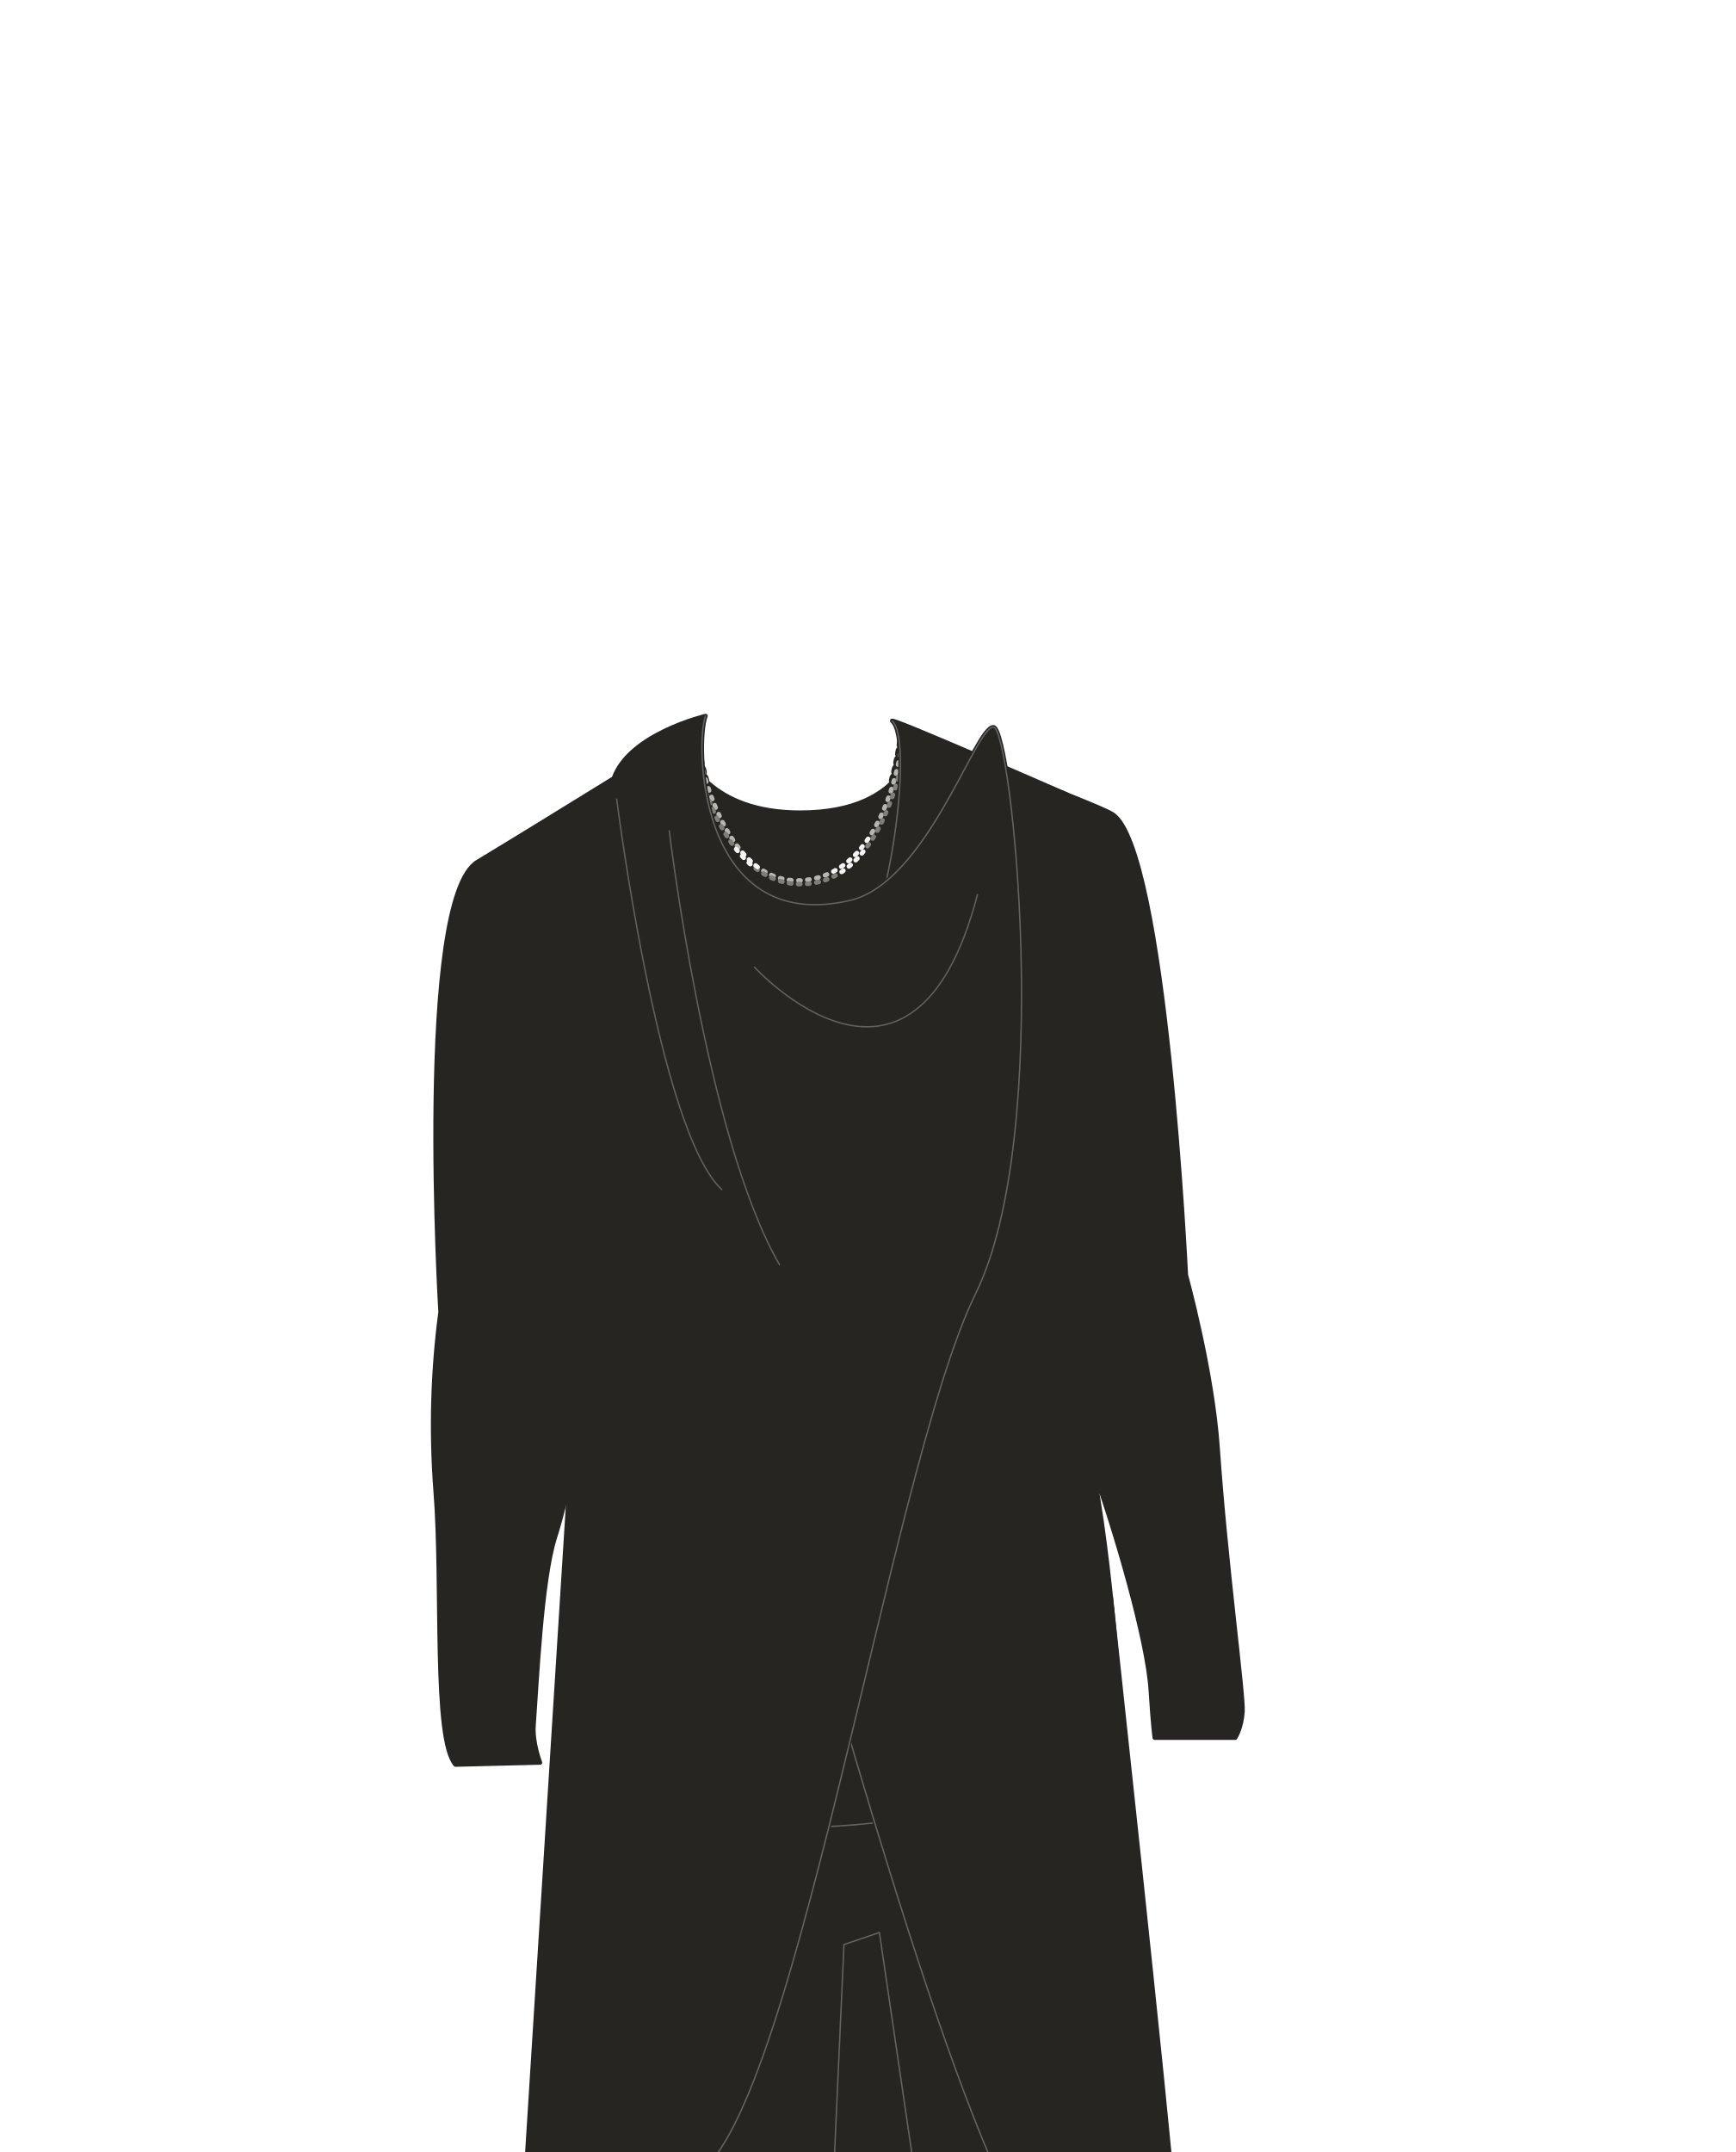
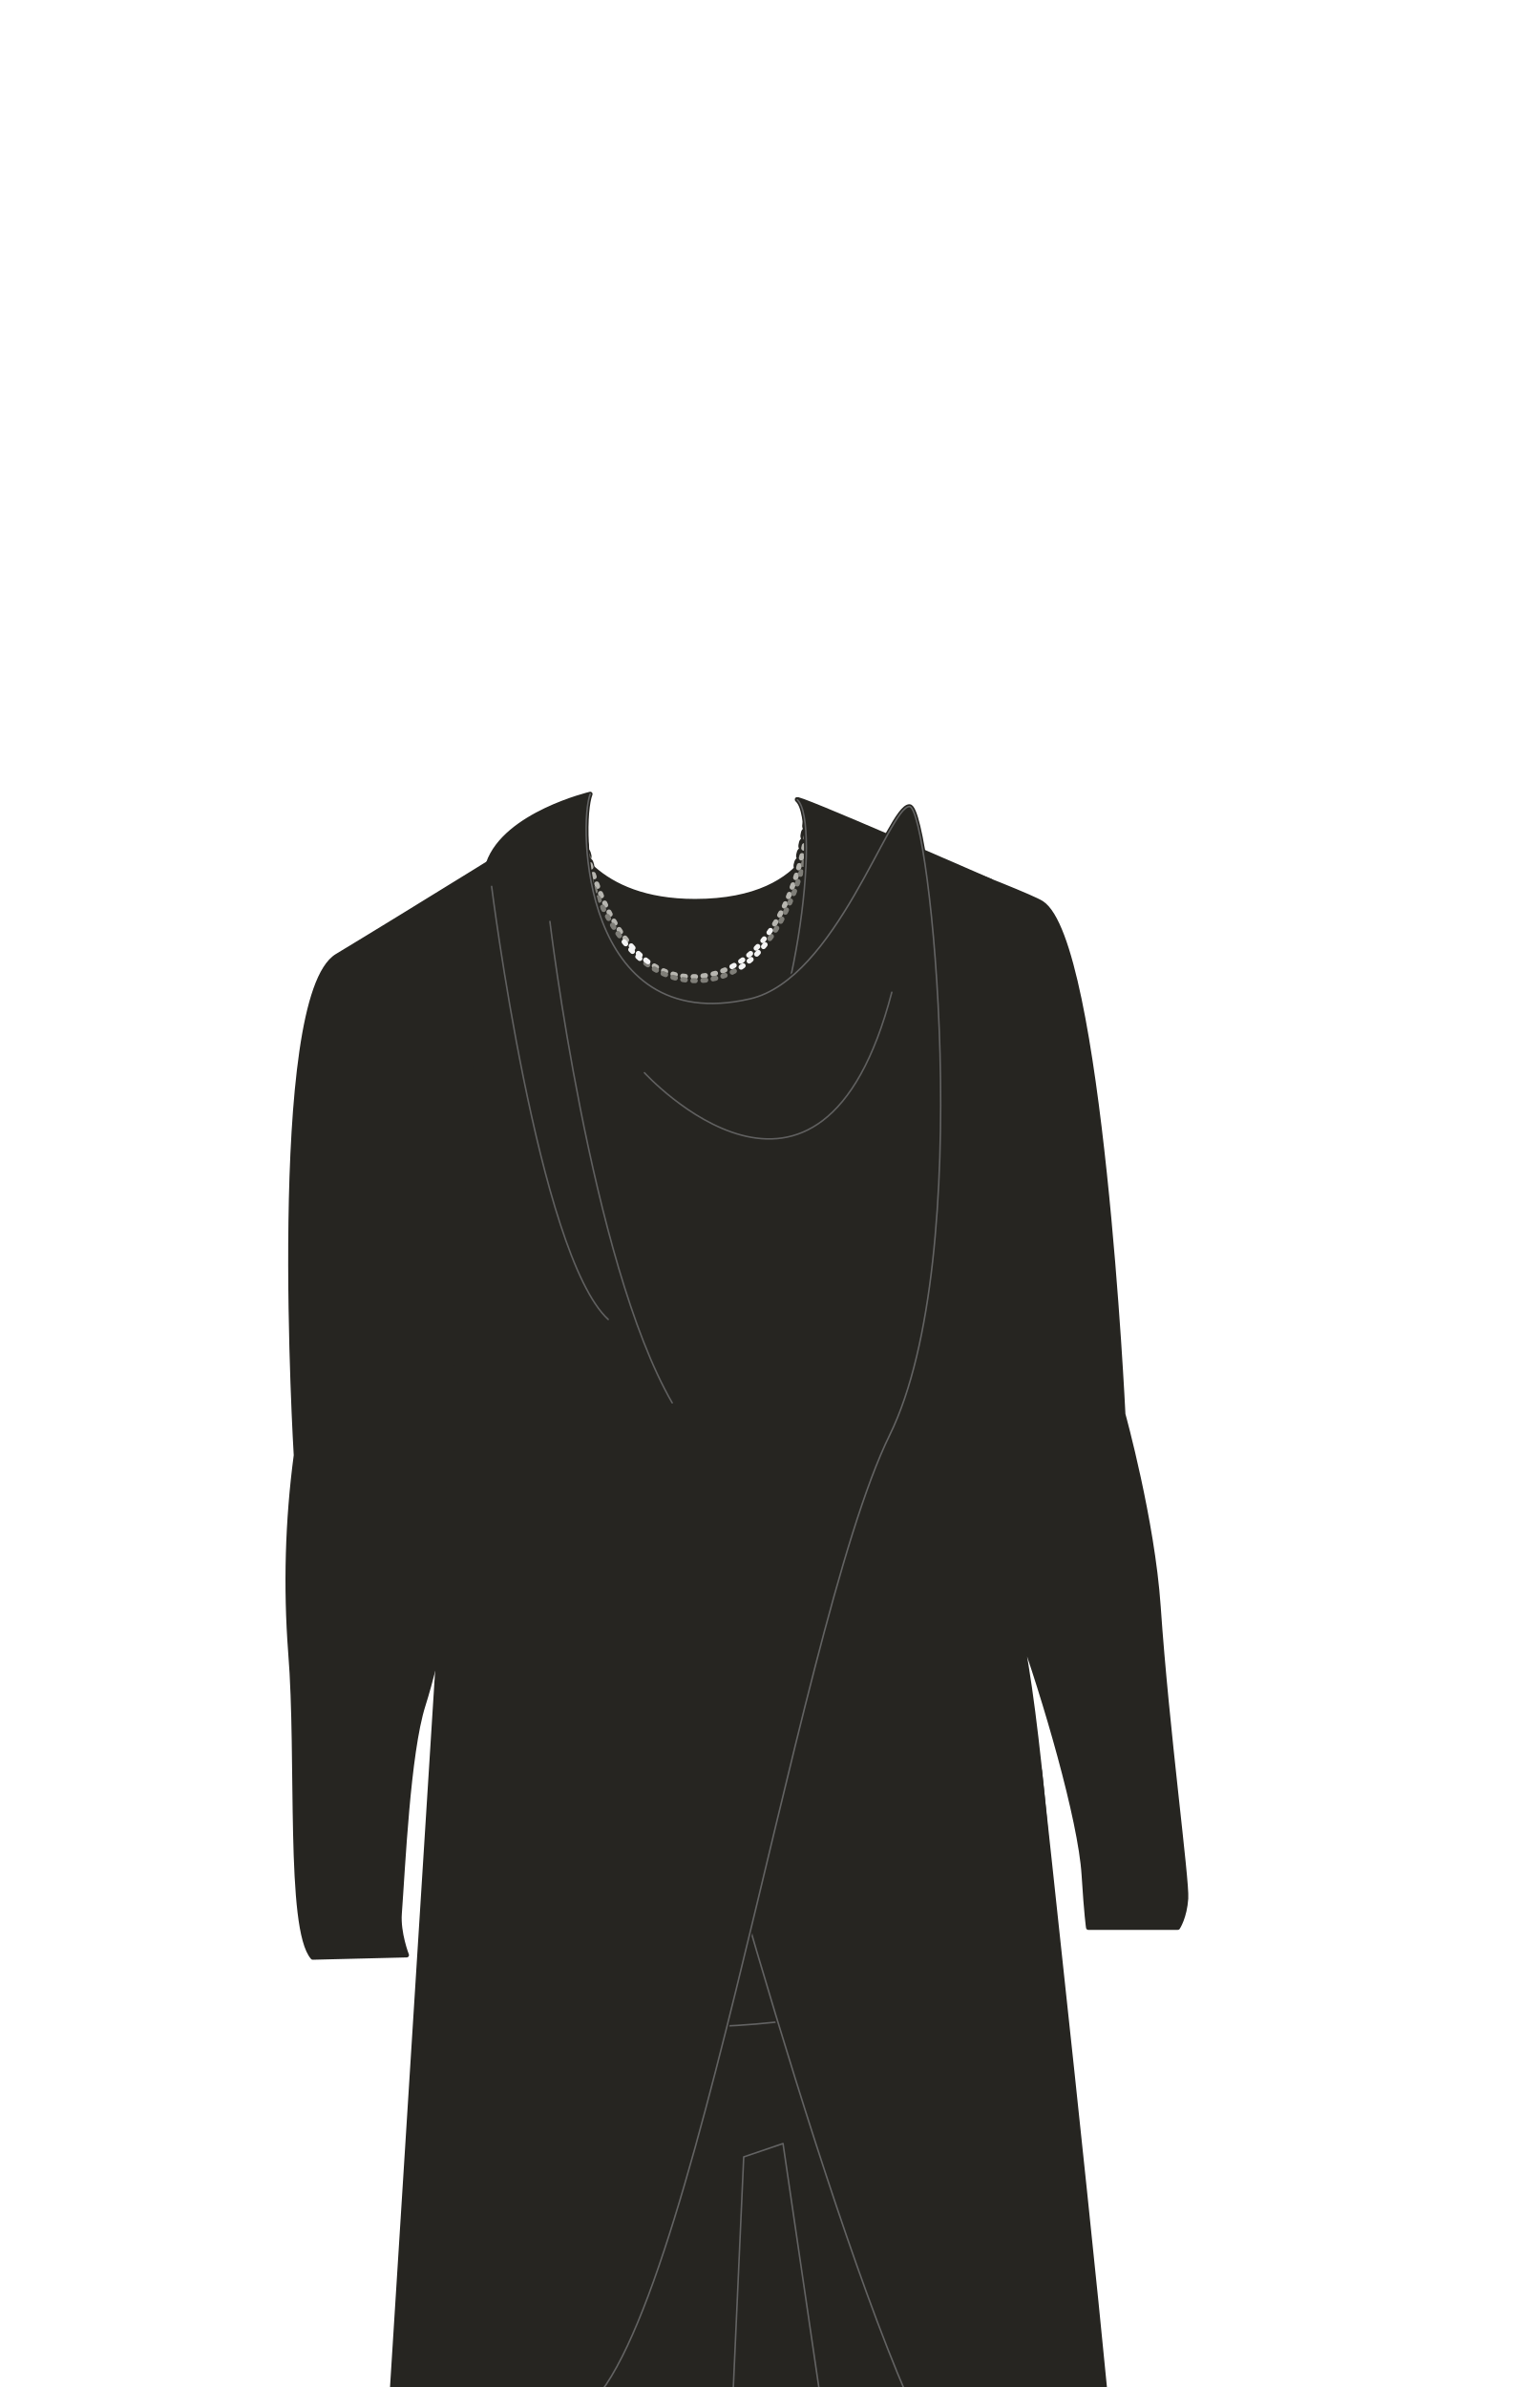
- <svg xmlns="http://www.w3.org/2000/svg" width="1250" height="1550" viewBox="0 0 1250 1550">
-   <path stroke-width="3" stroke="#262521" stroke-linecap="round" stroke-linejoin="round" fill="#262521" d="M458.04 1233.37h297.15v355.2H458.04zM489.37 531.26h0s.01-.03 0 0z" />
-   <path d="M877.23 1043c-3.83-55.87-22.88-124.63-22.88-124.63s-14.59-306.95-52.89-331.94c-10.88-7.1-142.29-56.21-142.29-56.21s-2.49 55-82.84 55c-65.08 0-82.1-39.23-86.21-51.38a10.79 10.79 0 01-.75-2.59c-1 .65-100.94 62.69-145.44 89.5C299.2 647.71 317.25 945 317.25 945a619.79 619.79 0 00-3.6 128.12c5.53 68.42-1.88 179.2 14.45 197.94l61-1.5s-5.6-14.35-4.65-27c2.27-30.22 5.53-104.27 15.36-135.22s21.45-88.31 21.45-88.33c.49 23.68.3 42.23-1 50.33-3.6 21.92-2.81 193.2-2.81 193.2s83.87 54.51 160.87 53.58c137.52-1.66 231.32-57.66 231.32-57.66s-9.52-144-23.24-203.48c17.07 47.16 40.25 126.63 42.46 162.33 1.64 26.39 2.89 34.36 2.89 34.36h58.1s4.48-6.67 5.3-18.89-12.34-108.5-17.92-189.78z" fill="#262521" stroke="#262521" stroke-linecap="round" stroke-linejoin="round" stroke-width="3" />
-   <path d="M578.25 1316.15c137.52-1.66 231.32-57.66 231.32-57.66M821.08 1590.37l-158.7-1.85-28.9-196.61-25.52 8.68-8.84 196.24-153.94-.22" fill="none" stroke="#636363" stroke-linecap="round" stroke-linejoin="round" />
-   <path d="M499.38 528.62s12.75 107.09 77 107.09 74.82-107.56 74.82-107.56" fill="none" stroke="#262521" stroke-linecap="round" stroke-linejoin="round" stroke-width="8.27" stroke-dasharray="1.65 4.96" />
-   <path d="M575 635.85a1.66 1.66 0 010-3.31h1.6a1.68 1.68 0 011.72 1.58 1.65 1.65 0 01-1.57 1.73c-.58 0-1.15 0-1.71.05zm-5-.2h-.16c-.57 0-1.13-.11-1.7-.18a1.67 1.67 0 01-1.43-1.85 1.65 1.65 0 011.85-1.43l1.59.17a1.65 1.65 0 01-.15 3.3zm11.53-.3a1.65 1.65 0 01-.22-3.29q.81-.1 1.59-.24a1.66 1.66 0 01.54 3.27l-1.68.25zm-18-.77a1.74 1.74 0 01-.39-.05c-.56-.13-1.11-.28-1.66-.43a1.66 1.66 0 01.9-3.19c.5.15 1 .28 1.54.41a1.63 1.63 0 011.21 2 1.65 1.65 0 01-1.6 1.26zm24.51-.49a1.65 1.65 0 01-.41-3.25l1.55-.42a1.65 1.65 0 01.91 3.18l-1.64.44a1.48 1.48 0 01-.45.05zm-30.79-1.52a1.66 1.66 0 01-.61-.12c-.53-.21-1.06-.43-1.58-.66a1.65 1.65 0 111.34-3c.48.21 1 .42 1.47.61a1.65 1.65 0 01-.62 3.19zm37.07-.49a1.65 1.65 0 01-.6-3.19l1.48-.61a1.66 1.66 0 011.3 3.05l-1.58.64a1.59 1.59 0 01-.6.11zm-43-2.37a1.72 1.72 0 01-.82-.21l-1.47-.87a1.65 1.65 0 111.73-2.82c.45.28.91.55 1.37.81a1.65 1.65 0 01-.81 3.09zm-19.48-17.62a1.64 1.64 0 01-1.31-.64l-1-1.34a1.66 1.66 0 112.66-2c.32.44.65.87 1 1.3a1.65 1.65 0 01-1.31 2.66zm-3.84-5.37a1.65 1.65 0 01-1.37-.74c-.32-.46-.62-.93-.93-1.4a1.66 1.66 0 112.78-1.8c.29.46.59.91.9 1.36a1.67 1.67 0 01-.46 2.3 1.63 1.63 0 01-.92.28zm100-5.07a1.61 1.61 0 01-.86-.25 1.64 1.64 0 01-.55-2.27l.85-1.4a1.64 1.64 0 012.26-.58 1.66 1.66 0 01.58 2.27l-.87 1.43a1.65 1.65 0 01-1.41.8zm-103.56-.54a1.65 1.65 0 01-1.43-.82l-.84-1.44a1.66 1.66 0 012.87-1.65l.83 1.42a1.65 1.65 0 01-.6 2.26 1.58 1.58 0 01-.8.23zm106.86-5.21a1.56 1.56 0 01-.78-.2 1.65 1.65 0 01-.68-2.24l.77-1.45a1.65 1.65 0 012.93 1.53l-.78 1.49a1.67 1.67 0 01-1.43.87zm-110.08-.58a1.65 1.65 0 01-1.46-.88c-.26-.49-.52-1-.77-1.49a1.65 1.65 0 012.94-1.5l.75 1.45a1.65 1.65 0 01-1.46 2.42zM634.31 590a1.62 1.62 0 01-.7-.16 1.65 1.65 0 01-.79-2.2l.69-1.49a1.65 1.65 0 113 1.39l-.7 1.51a1.65 1.65 0 01-1.5.95zm-116-.59a1.64 1.64 0 01-1.49-.95c-.24-.51-.48-1-.71-1.52a1.66 1.66 0 013-1.38c.23.5.45 1 .69 1.49a1.66 1.66 0 01-.79 2.2 1.63 1.63 0 01-.71.14zM637 583.93a1.63 1.63 0 01-.64-.13 1.65 1.65 0 01-.89-2.16l.63-1.52a1.65 1.65 0 013.06 1.25l-.63 1.54a1.66 1.66 0 01-1.53 1.02zm-121.41-.58a1.66 1.66 0 01-1.52-1l-.64-1.53a1.65 1.65 0 113-1.27l.63 1.51a1.65 1.65 0 01-.87 2.17 1.84 1.84 0 01-.59.12zm123.84-5.58a1.53 1.53 0 01-.58-.11 1.65 1.65 0 01-1-2.12l.57-1.54a1.65 1.65 0 113.11 1.12c-.19.52-.38 1-.58 1.57a1.65 1.65 0 01-1.51 1.08zm-126.32-.56a1.65 1.65 0 01-1.54-1.06l-.6-1.56a1.65 1.65 0 013.1-1.16l.58 1.53a1.65 1.65 0 01-.95 2.14 1.51 1.51 0 01-.58.11zm128.52-5.69a1.88 1.88 0 01-.52-.08 1.66 1.66 0 01-1-2.1l.51-1.55a1.65 1.65 0 113.15 1c-.17.53-.34 1.06-.52 1.6a1.66 1.66 0 01-1.61 1.13zM510.84 571a1.66 1.66 0 01-1.56-1.11l-.55-1.57a1.65 1.65 0 113.13-1.07l.54 1.55a1.65 1.65 0 01-1 2.11 1.7 1.7 0 01-.56.09zm132.78-5.8a1.84 1.84 0 01-.47-.06 1.66 1.66 0 01-1.12-2.06l.45-1.57a1.66 1.66 0 013.19.9l-.47 1.59a1.64 1.64 0 01-1.58 1.19zm-134.88-.49a1.65 1.65 0 01-1.57-1.15l-.5-1.59a1.65 1.65 0 113.16-1l.49 1.57a1.64 1.64 0 01-1.58 2.15zm136.64-5.89a1.4 1.4 0 01-.41-.06 1.65 1.65 0 01-1.19-2c.14-.53.28-1.06.41-1.58a1.65 1.65 0 113.21.8q-.21.79-.42 1.62a1.65 1.65 0 01-1.6 1.21zm-138.56-.45a1.66 1.66 0 01-1.59-1.19l-.46-1.61a1.65 1.65 0 113.18-.89l.46 1.58a1.66 1.66 0 01-1.13 2 1.88 1.88 0 01-.46.1zm140.14-6a1.5 1.5 0 01-.37 0 1.66 1.66 0 01-1.25-2l.36-1.6a1.65 1.65 0 113.23.71l-.36 1.63a1.66 1.66 0 01-1.57 1.25zm1.38-6.48h-.33a1.65 1.65 0 01-1.29-2l.31-1.61a1.65 1.65 0 113.25.62l-.32 1.64a1.65 1.65 0 01-1.62 1.34z" fill="#b7b6b0" />
-   <path d="M576.57 638.41h-1.7a1.65 1.65 0 11.13-3.3h1.61a1.66 1.66 0 010 3.31zm4.95-.18a1.65 1.65 0 01-.14-3.3c.54 0 1.07-.09 1.6-.15a1.66 1.66 0 01.37 3.29l-1.7.16zm-11.52-.29h-.22c-.57-.07-1.13-.16-1.69-.25a1.65 1.65 0 11.54-3.26l1.58.24a1.65 1.65 0 01-.21 3.29zm18.07-.64a1.66 1.66 0 01-1.62-1.32 1.65 1.65 0 011.28-2l1.56-.36a1.66 1.66 0 11.78 3.22c-.55.13-1.1.26-1.66.37a1.37 1.37 0 01-.36.09zm-24.55-.65a1.63 1.63 0 01-.43 0c-.55-.15-1.09-.3-1.64-.47a1.66 1.66 0 111-3.17c.51.16 1 .3 1.53.44a1.65 1.65 0 01-.42 3.25zm30.91-1.12a1.66 1.66 0 01-1.56-1.11 1.64 1.64 0 011-2.1l1.5-.56a1.66 1.66 0 011.19 3.09l-1.6.59a1.76 1.76 0 01-.55.09zm-37.17-1a1.76 1.76 0 01-.63-.12c-.52-.22-1.05-.44-1.56-.67a1.65 1.65 0 111.34-3l1.47.62a1.66 1.66 0 01-.62 3.19zm43.25-1.6a1.65 1.65 0 01-.74-3.13c.48-.24 1-.48 1.42-.74a1.66 1.66 0 011.58 2.91c-.5.27-1 .53-1.52.79a1.63 1.63 0 01-.76.24zm-49.2-1.27a1.58 1.58 0 01-.81-.21c-.49-.27-1-.55-1.46-.84a1.65 1.65 0 111.69-2.84c.46.27.92.54 1.39.8a1.65 1.65 0 01-.81 3.09zm-5.58-3.53a1.62 1.62 0 01-1-.31l-1.37-1a1.65 1.65 0 112-2.64l1.3 1a1.66 1.66 0 01-1 3zm79.19-17a1.67 1.67 0 01-1.34-2.63c.32-.44.63-.88.94-1.33a1.66 1.66 0 012.72 1.9c-.32.46-.65.92-1 1.37a1.63 1.63 0 01-1.34.66zm-97.59-1.84a1.65 1.65 0 01-1.34-.69c-.33-.45-.66-.91-1-1.37a1.66 1.66 0 112.72-1.89c.31.45.62.89.94 1.33a1.66 1.66 0 01-.37 2.31 1.69 1.69 0 01-.97.28zm101.29-3.65a1.65 1.65 0 01-1.4-2.53l.85-1.39a1.66 1.66 0 012.83 1.72c-.29.48-.59 1-.88 1.42a1.66 1.66 0 01-1.42.75zm-105-1.84a1.65 1.65 0 01-1.4-.77c-.3-.48-.6-1-.89-1.43a1.65 1.65 0 112.82-1.73c.28.46.58.93.87 1.39a1.66 1.66 0 01-1.4 2.54zM632 599.91a1.66 1.66 0 01-1.45-2.46c.27-.48.53-1 .79-1.44a1.65 1.65 0 112.91 1.57c-.26.49-.53 1-.8 1.47a1.65 1.65 0 01-1.45.86zm-111.77-1.84a1.64 1.64 0 01-1.44-.84l-.82-1.46a1.66 1.66 0 012.9-1.6c.26.48.53 1 .8 1.44a1.65 1.65 0 01-.63 2.25 1.72 1.72 0 01-.85.21zM635 594a1.62 1.62 0 01-.73-.17 1.65 1.65 0 01-.75-2.21c.24-.49.48-1 .71-1.48a1.66 1.66 0 013 1.43c-.24.5-.49 1-.73 1.51a1.67 1.67 0 01-1.5.92zm-118-1.79a1.66 1.66 0 01-1.48-.9l-.75-1.5a1.65 1.65 0 013-1.46l.73 1.46a1.65 1.65 0 01-.72 2.22 1.69 1.69 0 01-.72.2zM637.82 588a1.7 1.7 0 01-.66-.14 1.65 1.65 0 01-.85-2.18c.22-.5.44-1 .65-1.51a1.65 1.65 0 013 1.3l-.66 1.54a1.67 1.67 0 01-1.48.99zm-123.64-1.75a1.65 1.65 0 01-1.51-1l-.69-1.52a1.65 1.65 0 113-1.35l.68 1.49a1.65 1.65 0 01-.81 2.19 1.57 1.57 0 01-.67.2zm126.19-4.37a1.66 1.66 0 01-1.54-2.27l.6-1.52a1.65 1.65 0 113.08 1.18l-.6 1.56a1.66 1.66 0 01-1.54 1.06zm-128.85-1.7a1.66 1.66 0 01-1.53-1l-.63-1.54a1.65 1.65 0 113.06-1.25l.63 1.52a1.65 1.65 0 01-.89 2.16 1.63 1.63 0 01-.64.12zm131.17-4.52a1.76 1.76 0 01-.55-.09 1.65 1.65 0 01-1-2.11l.54-1.55a1.65 1.65 0 113.12 1.09l-.55 1.58a1.65 1.65 0 01-1.56 1.09zM509.08 574a1.66 1.66 0 01-1.55-1.07l-.58-1.57a1.65 1.65 0 113.1-1.14l.57 1.54a1.65 1.65 0 01-1 2.13 1.7 1.7 0 01-.54.11zm135.72-4.64a1.69 1.69 0 01-.5-.08 1.66 1.66 0 01-1.08-2.08l.49-1.57a1.65 1.65 0 013.16 1l-.5 1.59a1.64 1.64 0 01-1.57 1.17zm-138-1.6a1.66 1.66 0 01-1.57-1.11l-.53-1.59a1.65 1.65 0 113.13-1.05l.53 1.56a1.65 1.65 0 01-1 2.1 1.7 1.7 0 01-.53.12zM646.71 563a1.41 1.41 0 01-.45-.07 1.65 1.65 0 01-1.14-2c.16-.53.3-1.06.45-1.58a1.65 1.65 0 113.19.88c-.15.53-.3 1.07-.46 1.61a1.67 1.67 0 01-1.59 1.16zm1.73-6.41a1.48 1.48 0 01-.41 0 1.66 1.66 0 01-1.19-2l.4-1.6a1.65 1.65 0 113.21.8l-.4 1.62a1.66 1.66 0 01-1.61 1.22zm1.56-6.45a1.55 1.55 0 01-.37 0 1.64 1.64 0 01-1.24-2l.35-1.6a1.66 1.66 0 113.24.7l-.37 1.63a1.65 1.65 0 01-1.61 1.31z" fill="#7f7e78" />
-   <path d="M600.32 629.33a1.65 1.65 0 01-.78-3.11l1.41-.78a1.65 1.65 0 011.64 2.87c-.49.28-1 .56-1.5.83a1.65 1.65 0 01-.77.19zm-54.52-3.23a1.62 1.62 0 01-1-.32c-.45-.34-.91-.68-1.35-1a1.65 1.65 0 112-2.6l1.28 1a1.65 1.65 0 01-1 3zm60.17-.21a1.65 1.65 0 01-.94-3l1.32-.93a1.65 1.65 0 111.94 2.67c-.46.34-.92.66-1.38 1a1.63 1.63 0 01-.91.26zm-65.25-4a1.62 1.62 0 01-1.12-.44l-1.23-1.16a1.65 1.65 0 012.3-2.38c.39.38.78.75 1.18 1.11a1.66 1.66 0 01-1.13 2.87zm70.48 0a1.61 1.61 0 01-1.25-.58 1.64 1.64 0 01.18-2.33l1.21-1.06a1.65 1.65 0 012.21 2.46l-1.27 1.12a1.71 1.71 0 01-1.08.37zm4.81-4.51a1.69 1.69 0 01-1.16-.47 1.67 1.67 0 010-2.34q.57-.57 1.11-1.17a1.66 1.66 0 112.43 2.25q-.57.63-1.17 1.23a1.64 1.64 0 01-1.22.48zm-79.93-.18a1.67 1.67 0 01-1.23-.55c-.37-.42-.75-.84-1.11-1.26a1.66 1.66 0 112.5-2.17c.35.41.71.82 1.07 1.22a1.66 1.66 0 01-1.23 2.76zm84.33-4.76a1.65 1.65 0 01-1.28-2.7l1-1.26a1.65 1.65 0 012.59 2l-1 1.31a1.64 1.64 0 01-1.31.63zm4-5.25a1.65 1.65 0 01-1.35-2.61l.93-1.33a1.65 1.65 0 112.73 1.86c-.32.46-.63.92-1 1.38a1.63 1.63 0 01-1.32.68z" fill="#f4f4f4" />
-   <path d="M606.21 629.64a1.65 1.65 0 01-.91-3l1.32-.9a1.65 1.65 0 111.9 2.7c-.46.33-.93.65-1.4 1a1.69 1.69 0 01-.91.2zm5.3-3.94a1.66 1.66 0 01-1.06-2.93l1.23-1a1.64 1.64 0 012.33.15 1.66 1.66 0 01-.15 2.33c-.43.38-.86.74-1.29 1.1a1.66 1.66 0 01-1.06.35zm-71-1.67a1.64 1.64 0 01-1.08-.4c-.43-.37-.85-.75-1.27-1.13a1.66 1.66 0 012.24-2.44c.39.36.79.72 1.2 1.07a1.65 1.65 0 01-1.09 2.9zm75.87-2.81a1.67 1.67 0 01-1.17-.47 1.66 1.66 0 010-2.34c.38-.39.76-.77 1.13-1.17a1.66 1.66 0 112.4 2.28c-.39.41-.78.82-1.18 1.22a1.66 1.66 0 01-1.17.48zm-80.65-1.76a1.62 1.62 0 01-1.19-.51c-.39-.4-.78-.82-1.16-1.23a1.65 1.65 0 112.43-2.24l1.11 1.18a1.66 1.66 0 010 2.34 1.63 1.63 0 01-1.18.46zm85.1-3.13a1.66 1.66 0 01-1.26-2.72l1-1.25a1.65 1.65 0 012.57 2.07c-.35.44-.71.88-1.07 1.31a1.63 1.63 0 01-1.23.59zm-89.49-1.82a1.66 1.66 0 01-1.28-.6L529 612.6a1.65 1.65 0 112.59-2.06c.34.42.68.85 1 1.26a1.66 1.66 0 01-.22 2.33 1.62 1.62 0 01-1.02.38z" fill="#f4f4f4" />
-   <path d="M653.61 543.07c3.13 6.54-9.88 154.49-45.09 197" fill="none" stroke="#636363" stroke-linecap="round" stroke-linejoin="round" opacity=".95" />
-   <path d="M768.68 572.28s-131.38-57.67-125.92-52.91c16 14-2 157.32-37.23 199.82s163.15-146.91 163.15-146.91z" fill="#262521" stroke="#262521" stroke-linecap="round" stroke-linejoin="round" stroke-width="3" />
-   <path d="M642.76 519.37c16 14-2 157.32-37.23 199.82" fill="none" stroke="#636363" stroke-linecap="round" stroke-linejoin="round" />
-   <path d="M846.27 1593.84c-5.22-69.61-46.11-444.13-46.11-444.13l-229.44-44.63s100.39 377.59 161.56 488.76z" fill="#262521" stroke="#262521" stroke-linecap="round" stroke-linejoin="round" stroke-width="3" />
-   <path d="M570.72 1105.08s100.39 377.58 161.56 488.76" fill="none" stroke="#636363" stroke-linecap="round" stroke-linejoin="round" />
-   <path d="M715.62 523.73c-13-.4-47.9 112.19-103.6 124.89-109.53 25-111.31-114-103.72-133 0 0-55 13-66.19 44.89l-63.58 1009.36s6.79 24.57 115.79 0c74.6-16.81 145.28-509.46 208.42-638 56.99-116.02 25.93-407.73 12.88-408.14z" fill="#262521" stroke="#262521" stroke-linecap="round" stroke-linejoin="round" stroke-width="3" />
-   <path d="M378.53 1569.87s6.79 24.57 115.79 0c74.6-16.81 145.28-509.46 208.42-638 57-116 25.93-407.74 12.88-408.15s-47.9 112.2-103.62 124.9c-109.53 25-111.31-114-103.72-133" fill="none" stroke="#636363" stroke-linecap="round" stroke-linejoin="round" />
-   <path d="M444.25 575.59s30.11 239 75.71 281.19M482.1 598.36s26.46 221 79.41 312.56M543.49 696.59S657.84 822 704.12 644.34" fill="none" stroke="#636363" stroke-linecap="round" stroke-linejoin="round" opacity=".95" />
+ <svg xmlns="http://www.w3.org/2000/svg" width="1000" height="1550" viewBox="0 0 1000 1550">
+   <path stroke-width="3" stroke="#262521" stroke-linecap="round" stroke-linejoin="round" fill="#262521" d="M333.04 1233.37h297.15v355.2H333.04zM364.37 531.26h0s.01-.03 0 0z" />
+   <path d="M752.23 1043c-3.83-55.87-22.88-124.63-22.88-124.63s-14.59-306.95-52.89-331.94c-10.88-7.1-142.29-56.21-142.29-56.21s-2.49 55-82.84 55c-65.08 0-82.1-39.23-86.21-51.38a10.79 10.79 0 01-.75-2.59c-1 .65-100.94 62.69-145.44 89.5C174.2 647.71 192.25 945 192.25 945a619.79 619.79 0 00-3.6 128.12c5.53 68.42-1.88 179.2 14.45 197.94l61-1.5s-5.6-14.35-4.65-27c2.27-30.22 5.53-104.27 15.36-135.22s21.45-88.31 21.45-88.33c.49 23.68.3 42.23-1 50.33-3.6 21.92-2.81 193.2-2.81 193.2s83.87 54.51 160.87 53.58c137.52-1.66 231.32-57.66 231.32-57.66s-9.52-144-23.24-203.48c17.07 47.16 40.25 126.63 42.46 162.33 1.64 26.39 2.89 34.36 2.89 34.36h58.1s4.48-6.67 5.3-18.89-12.34-108.5-17.92-189.78z" fill="#262521" stroke="#262521" stroke-linecap="round" stroke-linejoin="round" stroke-width="3" />
+   <path d="M453.25 1316.15c137.52-1.66 231.32-57.66 231.32-57.66M696.08 1590.37l-158.7-1.85-28.9-196.61-25.52 8.68-8.84 196.24-153.94-.22" fill="none" stroke="#636363" stroke-linecap="round" stroke-linejoin="round" />
+   <path d="M374.38 528.62s12.75 107.09 76.95 107.09 74.87-107.56 74.87-107.56" fill="none" stroke="#262521" stroke-linecap="round" stroke-linejoin="round" stroke-width="8.27" stroke-dasharray="1.65 4.96" />
+   <path d="M450 635.85a1.66 1.66 0 010-3.31h1.6a1.68 1.68 0 011.72 1.58 1.65 1.65 0 01-1.57 1.73c-.58 0-1.15 0-1.71.05zm-5-.2h-.16c-.57 0-1.13-.11-1.7-.18a1.67 1.67 0 01-1.43-1.85 1.65 1.65 0 011.85-1.43l1.59.17a1.65 1.65 0 01-.15 3.3zm11.53-.3a1.65 1.65 0 01-.22-3.29q.81-.1 1.59-.24a1.66 1.66 0 01.54 3.27l-1.68.25zm-18-.77a1.74 1.74 0 01-.39-.05c-.56-.13-1.11-.28-1.66-.43a1.66 1.66 0 01.9-3.19c.5.15 1 .28 1.54.41a1.63 1.63 0 011.21 2 1.65 1.65 0 01-1.6 1.26zm24.51-.49a1.65 1.65 0 01-.41-3.25l1.55-.42a1.65 1.65 0 01.91 3.18l-1.64.44a1.48 1.48 0 01-.45.05zm-30.79-1.52a1.66 1.66 0 01-.61-.12c-.53-.21-1.06-.43-1.58-.66a1.65 1.65 0 011.34-3c.48.21 1 .42 1.47.61a1.65 1.65 0 01-.62 3.19zm37.07-.49a1.65 1.65 0 01-.6-3.19l1.48-.61a1.66 1.66 0 011.3 3.05l-1.58.64a1.59 1.59 0 01-.6.11zm-43-2.37a1.72 1.72 0 01-.82-.21l-1.47-.87a1.65 1.65 0 111.73-2.82c.45.28.91.55 1.37.81a1.65 1.65 0 01-.81 3.09zm-19.48-17.62a1.64 1.64 0 01-1.31-.64l-1-1.34a1.66 1.66 0 112.66-2c.32.44.65.87 1 1.3a1.65 1.65 0 01-1.31 2.66zm-3.84-5.37a1.65 1.65 0 01-1.37-.74c-.32-.46-.62-.93-.93-1.4a1.66 1.66 0 112.78-1.8c.29.46.59.91.9 1.36a1.67 1.67 0 01-.46 2.3 1.63 1.63 0 01-.92.28zm100-5.07a1.61 1.61 0 01-.86-.25 1.64 1.64 0 01-.55-2.27l.85-1.4a1.64 1.64 0 012.26-.58 1.66 1.66 0 01.58 2.27l-.87 1.43a1.65 1.65 0 01-1.41.8zm-103.56-.54a1.65 1.65 0 01-1.43-.82l-.84-1.44a1.66 1.66 0 012.87-1.65l.83 1.42a1.65 1.65 0 01-.6 2.26 1.58 1.58 0 01-.8.23zm106.86-5.21a1.56 1.56 0 01-.78-.2 1.65 1.65 0 01-.68-2.24l.77-1.45a1.65 1.65 0 112.93 1.53l-.78 1.49a1.67 1.67 0 01-1.43.87zm-110.08-.58a1.65 1.65 0 01-1.46-.88c-.26-.49-.52-1-.77-1.49a1.65 1.65 0 112.94-1.5l.75 1.45a1.65 1.65 0 01-1.46 2.42zM509.31 590a1.62 1.62 0 01-.7-.16 1.65 1.65 0 01-.79-2.2l.69-1.49a1.65 1.65 0 113 1.39l-.7 1.51a1.65 1.65 0 01-1.5.95zm-116-.59a1.64 1.64 0 01-1.49-.95c-.24-.51-.48-1-.71-1.52a1.66 1.66 0 013-1.38c.23.5.45 1 .69 1.49a1.66 1.66 0 01-.79 2.2 1.63 1.63 0 01-.71.14zM512 583.93a1.63 1.63 0 01-.64-.13 1.65 1.65 0 01-.89-2.16l.63-1.52a1.65 1.65 0 013.06 1.25l-.63 1.54a1.66 1.66 0 01-1.53 1.02zm-121.41-.58a1.66 1.66 0 01-1.52-1l-.64-1.53a1.65 1.65 0 113.05-1.27l.63 1.51a1.65 1.65 0 01-.87 2.17 1.84 1.84 0 01-.64.12zm123.84-5.58a1.53 1.53 0 01-.58-.11 1.65 1.65 0 01-1-2.12l.57-1.54a1.65 1.65 0 113.11 1.12c-.19.52-.38 1-.58 1.57a1.65 1.65 0 01-1.51 1.08zm-126.32-.56a1.65 1.65 0 01-1.54-1.06l-.6-1.56a1.65 1.65 0 113.1-1.16l.58 1.53a1.65 1.65 0 01-1 2.14 1.51 1.51 0 01-.53.11zm128.52-5.69a1.88 1.88 0 01-.52-.08 1.66 1.66 0 01-1-2.1l.51-1.55a1.65 1.65 0 113.15 1c-.17.53-.34 1.06-.52 1.6a1.66 1.66 0 01-1.61 1.13zM385.84 571a1.66 1.66 0 01-1.56-1.11l-.55-1.57a1.65 1.65 0 113.13-1.07l.54 1.55a1.65 1.65 0 01-1 2.11 1.7 1.7 0 01-.56.09zm132.78-5.8a1.84 1.84 0 01-.47-.06 1.66 1.66 0 01-1.12-2.06l.45-1.57a1.66 1.66 0 013.19.9l-.47 1.59a1.64 1.64 0 01-1.58 1.19zm-134.88-.49a1.65 1.65 0 01-1.57-1.15l-.5-1.59a1.65 1.65 0 113.16-1l.49 1.57a1.64 1.64 0 01-1.58 2.15zm136.64-5.89a1.4 1.4 0 01-.41-.06 1.65 1.65 0 01-1.19-2c.14-.53.28-1.06.41-1.58a1.65 1.65 0 113.21.8q-.21.79-.42 1.62a1.65 1.65 0 01-1.6 1.21zm-138.56-.45a1.66 1.66 0 01-1.59-1.19l-.46-1.61a1.65 1.65 0 113.18-.89l.46 1.58a1.66 1.66 0 01-1.13 2 1.88 1.88 0 01-.46.1zm140.14-6a1.5 1.5 0 01-.37 0 1.66 1.66 0 01-1.25-2l.36-1.6a1.65 1.65 0 113.23.71l-.36 1.63a1.66 1.66 0 01-1.57 1.25zm1.38-6.48h-.33a1.65 1.65 0 01-1.29-2l.31-1.61a1.65 1.65 0 113.25.62l-.32 1.64a1.65 1.65 0 01-1.62 1.34z" fill="#b7b6b0" />
+   <path d="M451.57 638.41h-1.7a1.65 1.65 0 11.13-3.3h1.61a1.66 1.66 0 010 3.31zm4.95-.18a1.65 1.65 0 01-.14-3.3c.54 0 1.07-.09 1.6-.15a1.66 1.66 0 11.37 3.29l-1.7.16zm-11.52-.29h-.22c-.57-.07-1.13-.16-1.69-.25a1.65 1.65 0 11.54-3.26l1.58.24a1.65 1.65 0 01-.21 3.29zm18.07-.64a1.66 1.66 0 01-1.62-1.32 1.65 1.65 0 011.28-2l1.56-.36a1.66 1.66 0 11.78 3.22c-.55.13-1.1.26-1.66.37a1.37 1.37 0 01-.36.09zm-24.55-.65a1.63 1.63 0 01-.43 0c-.55-.15-1.09-.3-1.64-.47a1.66 1.66 0 111-3.17c.51.16 1 .3 1.53.44a1.65 1.65 0 01-.42 3.25zm30.91-1.12a1.66 1.66 0 01-1.56-1.11 1.64 1.64 0 011-2.1l1.5-.56a1.66 1.66 0 011.19 3.09l-1.6.59a1.76 1.76 0 01-.55.09zm-37.17-1a1.76 1.76 0 01-.63-.12c-.52-.22-1.05-.44-1.56-.67a1.65 1.65 0 111.34-3l1.47.62a1.66 1.66 0 01-.62 3.19zm43.25-1.6a1.65 1.65 0 01-.74-3.13c.48-.24.95-.48 1.42-.74a1.66 1.66 0 011.58 2.91c-.5.27-1 .53-1.52.79a1.63 1.63 0 01-.76.24zm-49.2-1.27a1.58 1.58 0 01-.81-.21c-.49-.27-1-.55-1.46-.84a1.65 1.65 0 111.69-2.84c.46.27.92.54 1.39.8a1.65 1.65 0 01-.81 3.09zm-5.58-3.53a1.62 1.62 0 01-1-.31l-1.37-1a1.65 1.65 0 112-2.64l1.3 1a1.66 1.66 0 01-1 3zm79.19-17a1.67 1.67 0 01-1.34-2.63c.32-.44.63-.88.94-1.33a1.66 1.66 0 112.72 1.9c-.32.46-.65.92-1 1.37a1.63 1.63 0 01-1.34.66zm-97.59-1.84a1.65 1.65 0 01-1.34-.69c-.33-.45-.66-.91-1-1.37a1.66 1.66 0 112.72-1.89c.31.45.62.89.94 1.33a1.66 1.66 0 01-.37 2.31 1.69 1.69 0 01-.97.28zm101.29-3.65a1.65 1.65 0 01-1.4-2.53l.85-1.39a1.66 1.66 0 012.83 1.72c-.29.48-.59 1-.88 1.42a1.66 1.66 0 01-1.42.75zm-105-1.84a1.65 1.65 0 01-1.4-.77c-.3-.48-.6-1-.89-1.43a1.65 1.65 0 112.82-1.73c.28.46.58.93.87 1.39a1.66 1.66 0 01-1.4 2.54zM507 599.91a1.66 1.66 0 01-1.45-2.46c.27-.48.53-1 .79-1.44a1.65 1.65 0 112.91 1.57c-.26.49-.53 1-.8 1.47a1.65 1.65 0 01-1.45.86zm-111.77-1.84a1.64 1.64 0 01-1.44-.84l-.82-1.46a1.66 1.66 0 012.9-1.6c.26.48.53 1 .8 1.44a1.65 1.65 0 01-.63 2.25 1.72 1.72 0 01-.85.21zM510 594a1.62 1.62 0 01-.73-.17 1.65 1.65 0 01-.75-2.21c.24-.49.48-1 .71-1.48a1.66 1.66 0 013 1.43c-.24.5-.49 1-.73 1.51a1.67 1.67 0 01-1.5.92zm-118-1.79a1.66 1.66 0 01-1.48-.9l-.75-1.5a1.65 1.65 0 013-1.46l.73 1.46a1.65 1.65 0 01-.72 2.22 1.69 1.69 0 01-.72.2zM512.82 588a1.7 1.7 0 01-.66-.14 1.65 1.65 0 01-.85-2.18c.22-.5.44-1 .65-1.51a1.65 1.65 0 013 1.3l-.66 1.54a1.67 1.67 0 01-1.48.99zm-123.64-1.75a1.65 1.65 0 01-1.51-1l-.69-1.52a1.65 1.65 0 113-1.35l.68 1.49a1.65 1.65 0 01-.81 2.19 1.57 1.57 0 01-.67.2zm126.19-4.37a1.66 1.66 0 01-1.54-2.27l.6-1.52a1.65 1.65 0 113.08 1.18l-.6 1.56a1.66 1.66 0 01-1.54 1.06zm-128.85-1.7a1.66 1.66 0 01-1.53-1l-.63-1.54a1.65 1.65 0 113.06-1.25l.63 1.52a1.65 1.65 0 01-.89 2.16 1.63 1.63 0 01-.64.12zm131.17-4.52a1.76 1.76 0 01-.55-.09 1.65 1.65 0 01-1-2.11l.54-1.55a1.65 1.65 0 113.12 1.09l-.55 1.58a1.65 1.65 0 01-1.56 1.09zM384.08 574a1.66 1.66 0 01-1.55-1.07l-.58-1.57a1.65 1.65 0 113.1-1.14l.57 1.54a1.65 1.65 0 01-1 2.13 1.7 1.7 0 01-.54.11zm135.72-4.64a1.69 1.69 0 01-.5-.08 1.66 1.66 0 01-1.08-2.08l.49-1.57a1.65 1.65 0 013.16 1l-.5 1.59a1.64 1.64 0 01-1.57 1.17zm-138-1.6a1.66 1.66 0 01-1.57-1.11l-.53-1.59a1.65 1.65 0 113.13-1.05l.53 1.56a1.65 1.65 0 01-1 2.1 1.7 1.7 0 01-.53.12zM521.71 563a1.41 1.41 0 01-.45-.07 1.65 1.65 0 01-1.14-2c.16-.53.3-1.06.45-1.58a1.65 1.65 0 113.19.88c-.15.53-.3 1.07-.46 1.61a1.67 1.67 0 01-1.59 1.16zm1.73-6.41a1.48 1.48 0 01-.41 0 1.66 1.66 0 01-1.19-2l.4-1.6a1.65 1.65 0 113.21.8l-.4 1.62a1.66 1.66 0 01-1.61 1.22zm1.56-6.45a1.55 1.55 0 01-.37 0 1.64 1.64 0 01-1.24-2l.35-1.6a1.66 1.66 0 113.24.7l-.37 1.63a1.65 1.65 0 01-1.61 1.31z" fill="#7f7e78" />
+   <path d="M475.32 629.33a1.65 1.65 0 01-.78-3.11l1.41-.78a1.65 1.65 0 011.64 2.87c-.49.28-1 .56-1.5.83a1.65 1.65 0 01-.77.19zm-54.52-3.23a1.62 1.62 0 01-1-.32c-.45-.34-.91-.68-1.35-1a1.65 1.65 0 112-2.6l1.28 1a1.65 1.65 0 01-1 3zm60.17-.21a1.65 1.65 0 01-.94-3l1.32-.93a1.65 1.65 0 111.94 2.67c-.46.34-.92.66-1.38 1a1.63 1.63 0 01-.91.26zm-65.25-4a1.62 1.62 0 01-1.12-.44l-1.23-1.16a1.65 1.65 0 012.3-2.38c.39.38.78.75 1.18 1.11a1.66 1.66 0 01-1.13 2.87zm70.48 0a1.61 1.61 0 01-1.25-.58 1.64 1.64 0 01.18-2.33l1.21-1.06a1.65 1.65 0 012.21 2.46l-1.27 1.12a1.71 1.71 0 01-1.08.37zm4.81-4.51a1.69 1.69 0 01-1.16-.47 1.67 1.67 0 010-2.34q.57-.57 1.11-1.17a1.66 1.66 0 012.43 2.25q-.57.63-1.17 1.23a1.64 1.64 0 01-1.22.48zm-79.93-.18a1.67 1.67 0 01-1.23-.55c-.37-.42-.75-.84-1.11-1.26a1.66 1.66 0 112.5-2.17c.35.41.71.82 1.07 1.22a1.66 1.66 0 01-1.23 2.76zm84.33-4.76a1.65 1.65 0 01-1.28-2.7l1-1.26a1.65 1.65 0 012.59 2l-1.05 1.31a1.64 1.64 0 01-1.26.63zm4-5.25a1.65 1.65 0 01-1.35-2.61l.93-1.33a1.65 1.65 0 112.73 1.86c-.32.46-.63.92-1 1.38a1.63 1.63 0 01-1.32.68z" fill="#f4f4f4" />
+   <path d="M481.21 629.64a1.65 1.65 0 01-.91-3l1.32-.9a1.65 1.65 0 111.9 2.7c-.46.33-.93.65-1.4 1a1.69 1.69 0 01-.91.2zm5.3-3.94a1.66 1.66 0 01-1.06-2.93l1.23-1a1.64 1.64 0 012.33.15 1.66 1.66 0 01-.15 2.33c-.43.38-.86.74-1.29 1.1a1.66 1.66 0 01-1.06.35zm-71-1.67a1.64 1.64 0 01-1.08-.4c-.43-.37-.85-.75-1.27-1.13a1.66 1.66 0 112.24-2.44c.39.36.79.72 1.2 1.07a1.65 1.65 0 01-1.09 2.9zm75.87-2.81a1.67 1.67 0 01-1.17-.47 1.66 1.66 0 010-2.34c.38-.39.76-.77 1.13-1.17a1.66 1.66 0 012.4 2.28c-.39.41-.78.82-1.18 1.22a1.66 1.66 0 01-1.17.48zm-80.65-1.76a1.62 1.62 0 01-1.19-.51c-.39-.4-.78-.82-1.16-1.23a1.65 1.65 0 112.43-2.24l1.11 1.18a1.66 1.66 0 01-.05 2.34 1.63 1.63 0 01-1.13.46zm85.1-3.13a1.66 1.66 0 01-1.26-2.72l1-1.25a1.65 1.65 0 012.57 2.07c-.35.44-.71.88-1.07 1.31a1.63 1.63 0 01-1.23.59zm-89.49-1.82a1.66 1.66 0 01-1.28-.6L404 612.6a1.65 1.65 0 112.59-2.06c.34.42.68.85 1 1.26a1.66 1.66 0 01-.22 2.33 1.62 1.62 0 01-1.02.38z" fill="#f4f4f4" />
+   <path d="M528.61 543.07c3.13 6.54-9.88 154.49-45.09 197" fill="none" stroke="#636363" stroke-linecap="round" stroke-linejoin="round" opacity=".95" />
+   <path d="M643.68 572.28s-131.38-57.67-125.92-52.91c16 14-2 157.32-37.23 199.82s163.15-146.91 163.15-146.91z" fill="#262521" stroke="#262521" stroke-linecap="round" stroke-linejoin="round" stroke-width="3" />
+   <path d="M517.76 519.37c16 14-2 157.32-37.23 199.82" fill="none" stroke="#636363" stroke-linecap="round" stroke-linejoin="round" />
+   <path d="M721.27 1593.84c-5.22-69.61-46.11-444.13-46.11-444.13l-229.44-44.63s100.39 377.59 161.56 488.76z" fill="#262521" stroke="#262521" stroke-linecap="round" stroke-linejoin="round" stroke-width="3" />
+   <path d="M445.72 1105.08s100.39 377.58 161.56 488.76" fill="none" stroke="#636363" stroke-linecap="round" stroke-linejoin="round" />
+   <path d="M590.62 523.73c-13-.4-47.9 112.19-103.6 124.89-109.53 25-111.31-114-103.72-133 0 0-55 13-66.19 44.89l-63.58 1009.36s6.79 24.57 115.79 0c74.6-16.81 145.28-509.46 208.42-638 56.99-116.02 25.93-407.73 12.88-408.14z" fill="#262521" stroke="#262521" stroke-linecap="round" stroke-linejoin="round" stroke-width="3" />
+   <path d="M253.53 1569.87s6.79 24.57 115.79 0c74.6-16.81 145.28-509.46 208.42-638 57-116 25.93-407.74 12.88-408.15s-47.9 112.2-103.62 124.9c-109.53 25-111.31-114-103.72-133" fill="none" stroke="#636363" stroke-linecap="round" stroke-linejoin="round" />
+   <path d="M319.25 575.59s30.11 239 75.71 281.19M357.1 598.36s26.46 221 79.41 312.56M418.49 696.59S532.84 822 579.12 644.34" fill="none" stroke="#636363" stroke-linecap="round" stroke-linejoin="round" opacity=".95" />
</svg>
